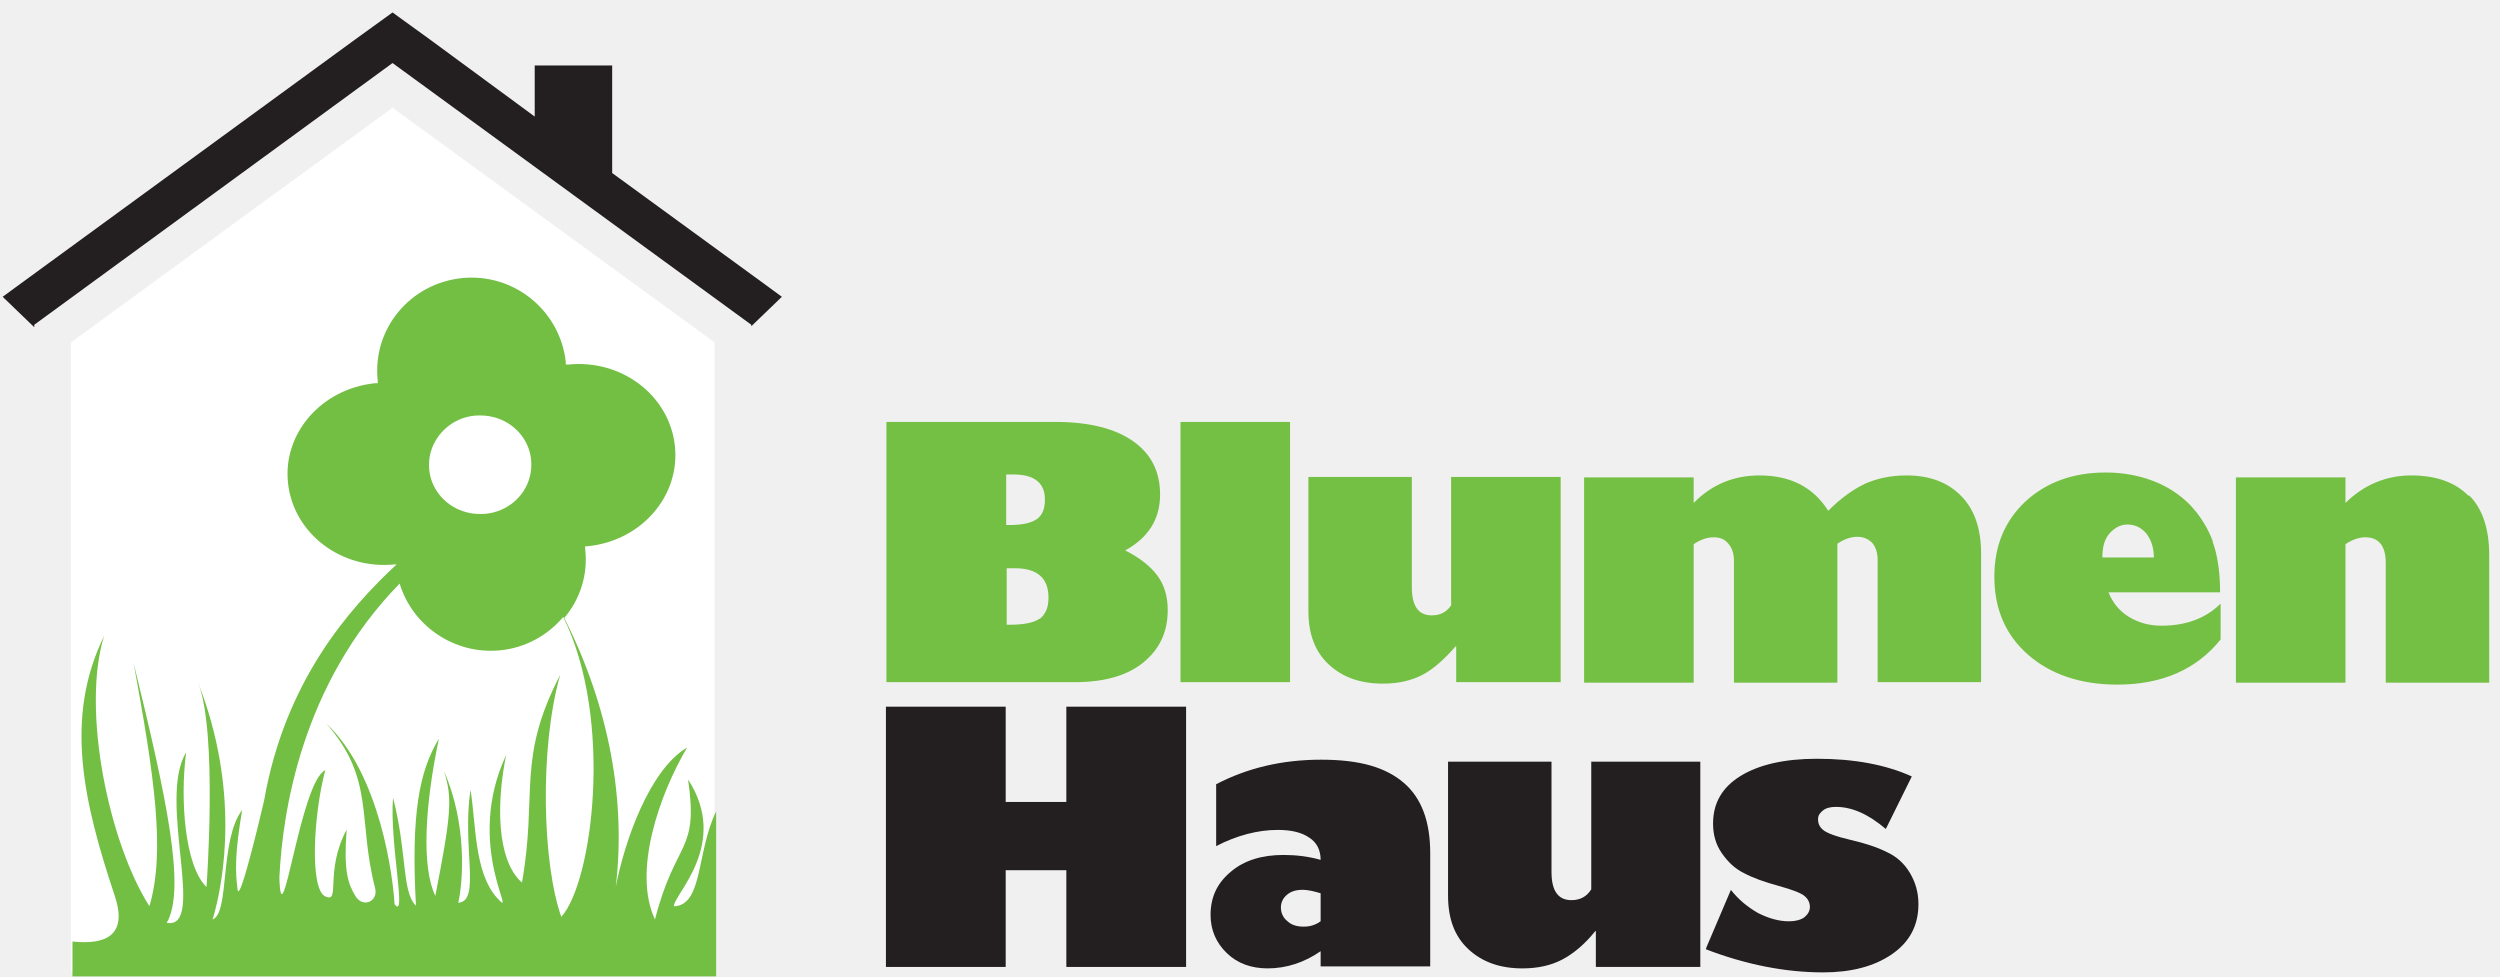
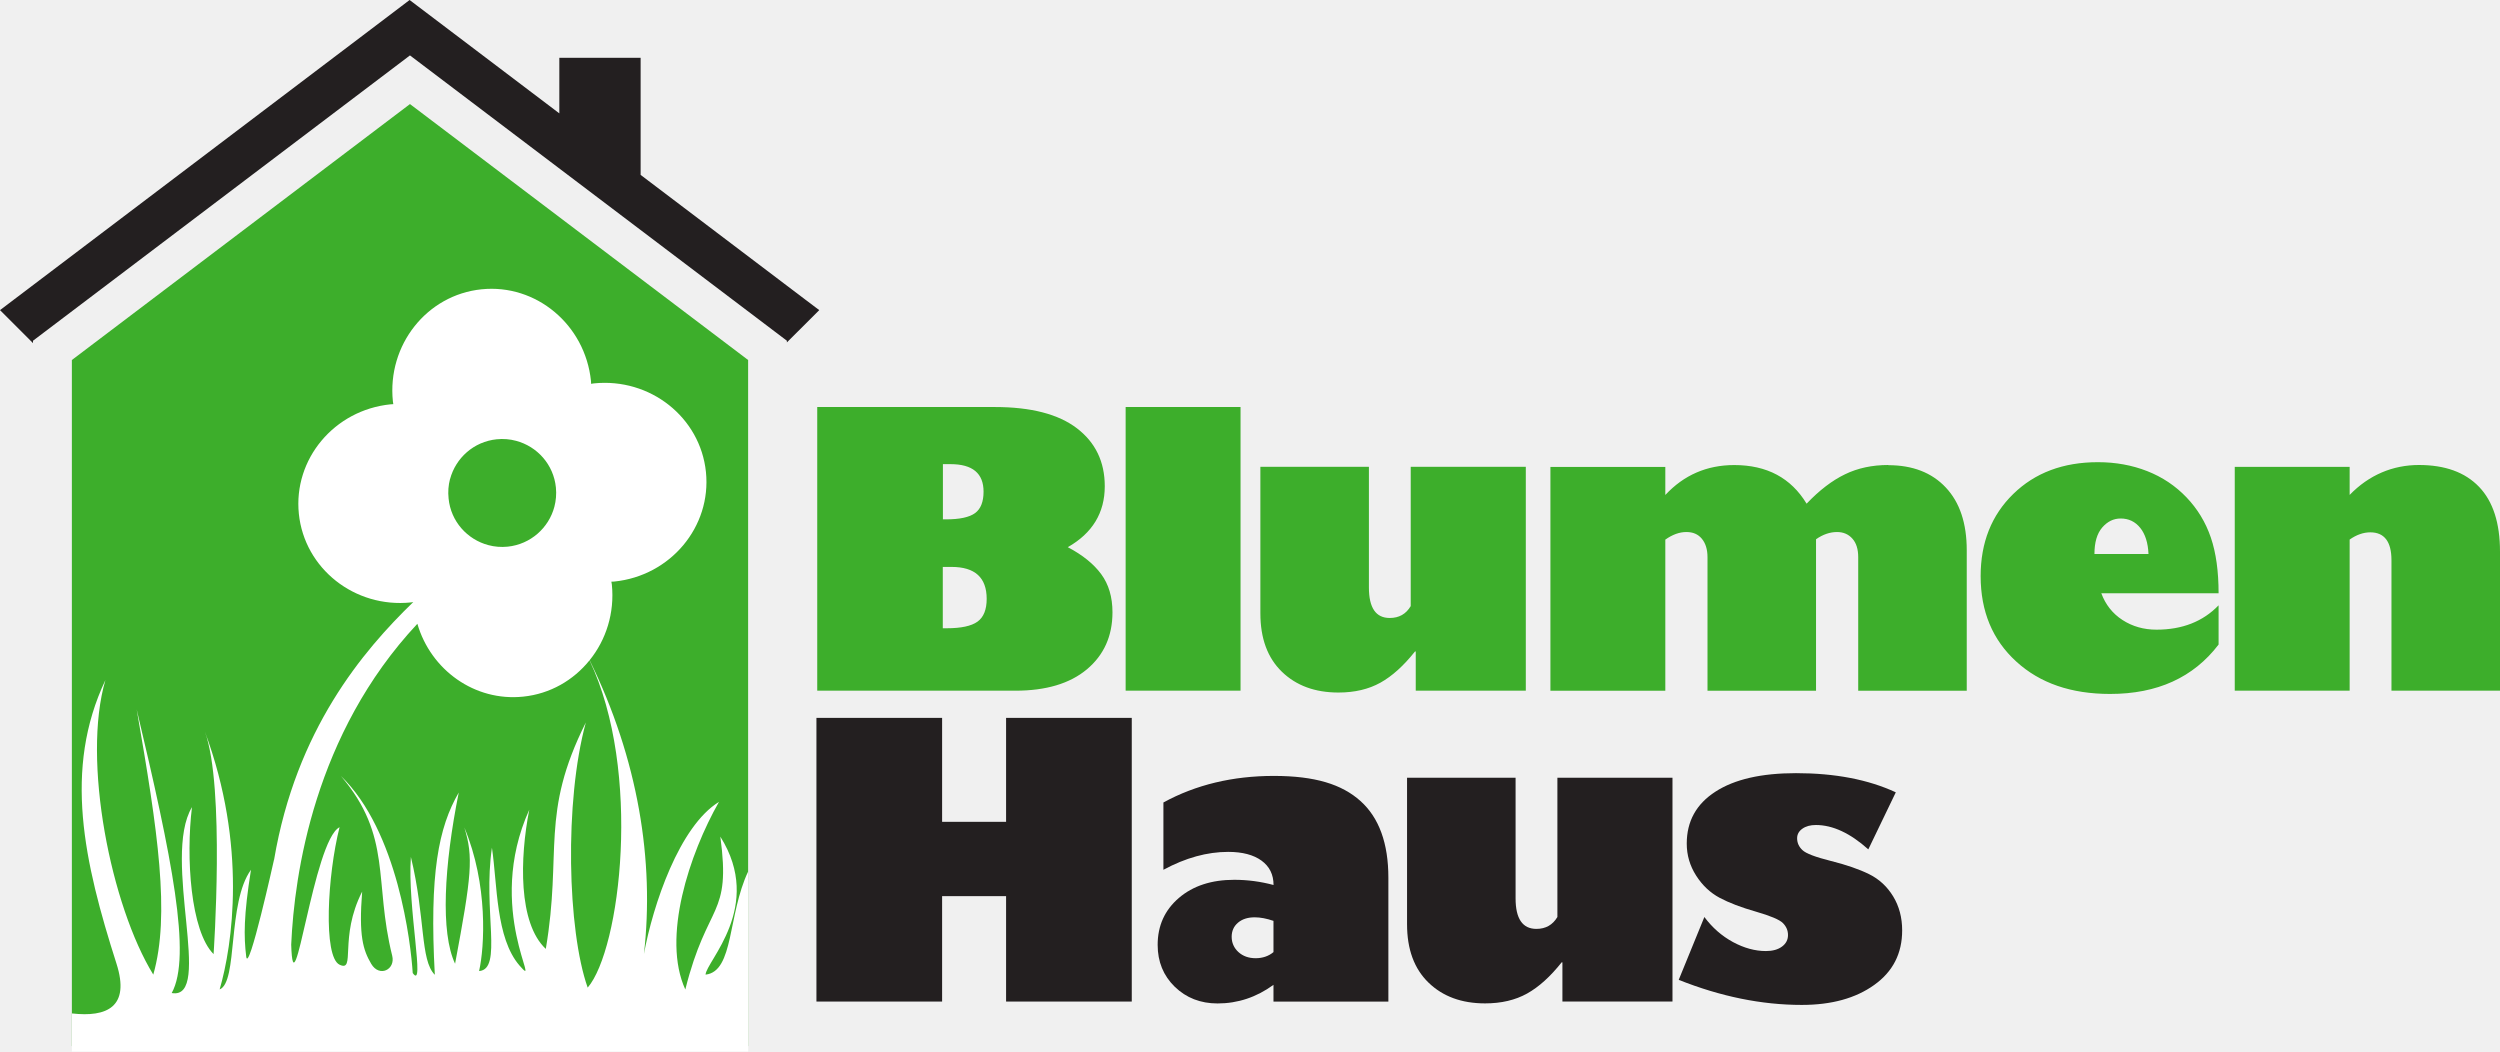
- <svg xmlns="http://www.w3.org/2000/svg" width="192" height="75" viewBox="0 0 192 75" fill="none">
-   <path d="M86.395 42.283C88.195 41.303 89.095 39.87 89.095 37.984C89.095 36.249 88.43 34.891 87.06 33.911C85.69 32.93 83.694 32.402 81.032 32.402H68.077V52.39H82.559C84.79 52.39 86.551 51.9 87.804 50.882C89.056 49.863 89.682 48.543 89.682 46.846C89.682 45.79 89.408 44.885 88.86 44.169C88.312 43.452 87.49 42.811 86.434 42.283H86.395ZM77.275 36.438H77.823C79.428 36.438 80.25 37.079 80.25 38.361C80.25 39.078 80.054 39.568 79.624 39.87C79.193 40.171 78.489 40.322 77.51 40.322H77.275V36.438ZM79.819 47.525C79.389 47.827 78.606 47.978 77.588 47.978H77.314V43.641H77.941C79.663 43.641 80.524 44.395 80.524 45.904C80.524 46.658 80.289 47.186 79.858 47.525H79.819ZM90.661 52.39H99.076V32.402H90.661V52.39ZM111.483 46.431C111.131 46.997 110.622 47.261 109.957 47.261C108.939 47.261 108.43 46.545 108.43 45.112V36.626H100.485V46.922C100.485 48.694 100.994 50.052 102.05 51.032C103.107 52.013 104.477 52.503 106.199 52.503C107.373 52.503 108.391 52.277 109.252 51.824C110.113 51.372 110.935 50.618 111.796 49.637H111.835V52.39H119.859V36.626H111.444V46.431H111.483ZM146.395 36.513C145.221 36.513 144.164 36.739 143.225 37.154C142.286 37.607 141.346 38.285 140.407 39.228C139.272 37.418 137.511 36.513 135.123 36.513C133.127 36.513 131.444 37.23 130.074 38.625V36.664H121.659V52.428H130.074V41.793C130.583 41.453 131.092 41.265 131.601 41.265C132.109 41.265 132.462 41.416 132.736 41.755C133.01 42.057 133.166 42.509 133.166 43.037V52.428H141.111V41.755C141.62 41.416 142.129 41.227 142.638 41.227C143.108 41.227 143.46 41.378 143.773 41.68C144.047 41.981 144.203 42.434 144.203 43V52.39H152.149V42.509C152.149 40.624 151.64 39.115 150.622 38.097C149.605 37.041 148.196 36.513 146.434 36.513H146.395ZM169.957 41.604C169.566 40.548 168.979 39.605 168.196 38.776C167.374 37.946 166.435 37.343 165.339 36.928C164.243 36.513 163.029 36.287 161.738 36.287C159.194 36.287 157.159 37.041 155.554 38.512C153.949 40.02 153.166 41.944 153.166 44.282C153.166 46.771 154.027 48.77 155.75 50.278C157.472 51.787 159.781 52.579 162.599 52.579C166.043 52.579 168.705 51.41 170.544 49.109V46.356C169.409 47.487 167.883 48.053 166.004 48.053C165.065 48.053 164.243 47.827 163.499 47.374C162.756 46.922 162.247 46.281 161.934 45.489H170.505C170.505 43.943 170.309 42.623 169.918 41.567L169.957 41.604ZM161.464 42.773C161.464 41.944 161.66 41.34 162.051 40.925C162.442 40.511 162.873 40.284 163.382 40.284C163.969 40.284 164.439 40.511 164.83 40.963C165.182 41.416 165.417 42.019 165.417 42.811H161.464V42.773ZM189.566 38.059C188.548 37.041 187.1 36.513 185.182 36.513C183.265 36.513 181.542 37.23 180.133 38.625V36.664H171.718V52.428H180.133V41.793C180.642 41.453 181.151 41.265 181.66 41.265C182.677 41.265 183.225 41.906 183.225 43.226V52.428H191.171V42.623C191.171 40.624 190.662 39.078 189.644 38.059H189.566Z" fill="#74C044" />
-   <path d="M77.237 74.261H68.039V54.273H77.237V61.59H81.895V54.273H91.092V74.261H81.895V66.832H77.237V74.261Z" fill="#231F20" />
-   <path d="M93.401 64.981V60.229C95.789 58.985 98.451 58.344 101.464 58.344C104.478 58.344 106.435 58.947 107.805 60.116C109.175 61.285 109.84 63.096 109.84 65.509V74.221H101.425V73.052C100.173 73.919 98.803 74.372 97.355 74.372C96.102 74.372 95.045 73.995 94.223 73.203C93.401 72.411 92.971 71.43 92.971 70.261C92.971 68.903 93.48 67.81 94.537 66.942C95.554 66.075 96.924 65.66 98.568 65.66C99.546 65.66 100.486 65.773 101.425 66.037C101.425 65.321 101.151 64.717 100.564 64.34C99.977 63.925 99.155 63.737 98.137 63.737C96.611 63.737 95.006 64.151 93.401 64.981ZM101.425 70.789V68.602C100.916 68.451 100.447 68.338 100.055 68.338C99.546 68.338 99.155 68.451 98.842 68.715C98.529 68.979 98.372 69.318 98.372 69.695C98.372 70.072 98.529 70.487 98.881 70.751C99.194 71.053 99.625 71.166 100.133 71.166C100.642 71.166 101.073 71.015 101.425 70.751V70.789Z" fill="#231F20" />
-   <path d="M130.584 58.496V74.26H122.561V71.507H122.522C121.7 72.525 120.839 73.242 119.978 73.694C119.117 74.147 118.099 74.373 116.925 74.373C115.203 74.373 113.833 73.883 112.776 72.902C111.719 71.922 111.21 70.564 111.21 68.792V58.496H119.156V66.981C119.156 68.415 119.665 69.131 120.682 69.131C121.348 69.131 121.856 68.867 122.209 68.301V58.496H130.624H130.584Z" fill="#231F20" />
-   <path d="M131.054 72.755L132.933 68.343C133.52 69.097 134.224 69.663 135.007 70.115C135.829 70.53 136.612 70.756 137.395 70.756C137.903 70.756 138.295 70.643 138.569 70.455C138.843 70.228 138.999 69.964 138.999 69.663C138.999 69.361 138.882 69.059 138.608 68.833C138.373 68.607 137.708 68.343 136.612 68.041C135.516 67.739 134.655 67.438 133.95 67.061C133.246 66.721 132.698 66.193 132.228 65.514C131.759 64.835 131.563 64.081 131.563 63.252C131.563 61.668 132.267 60.461 133.676 59.593C135.085 58.726 137.042 58.273 139.547 58.273C142.404 58.273 144.831 58.726 146.827 59.631L144.831 63.666C143.5 62.535 142.248 61.969 140.995 61.969C140.604 61.969 140.252 62.045 140.017 62.233C139.782 62.422 139.626 62.61 139.626 62.912C139.626 63.252 139.743 63.516 140.017 63.742C140.291 63.968 140.956 64.232 142.091 64.496C143.226 64.76 144.166 65.062 144.909 65.439C145.653 65.778 146.24 66.306 146.671 67.023C147.101 67.739 147.336 68.531 147.336 69.436C147.336 71.058 146.671 72.34 145.301 73.283C143.931 74.226 142.17 74.679 140.017 74.679C137.081 74.679 134.068 74.075 131.015 72.906L131.054 72.755Z" fill="#231F20" />
-   <path d="M30.146 4.841L57.7 24.942V25.056L60.048 22.793L59.07 22.076L47.015 13.289V5.03H41.066V8.952L32.964 2.994L30.146 0.957L27.328 2.994L1.183 22.076L0.204 22.793L2.631 25.131V24.942L30.146 4.841Z" fill="#231F20" />
-   <path d="M54.883 26.3L30.146 8.273L5.449 26.3V74.61H54.883V26.3Z" fill="white" />
-   <path d="M51.75 69.594C51.75 68.689 56.056 64.805 52.846 59.865C53.668 65.559 51.907 64.39 50.302 70.613C48.58 66.955 50.615 61.071 52.768 57.413C49.872 59.11 47.954 64.654 47.288 68.124C48.071 61.599 46.858 54.434 43.335 47.457C44.549 46.024 45.175 44.138 44.94 42.139C44.94 42.064 44.94 41.989 44.94 41.951C45.018 41.951 45.097 41.951 45.136 41.951C49.245 41.536 52.259 38.104 51.829 34.22C51.398 30.373 47.758 27.582 43.648 27.997C43.57 27.997 43.531 27.997 43.453 27.997C43.453 27.922 43.453 27.846 43.453 27.809C43.022 23.849 39.461 20.945 35.468 21.36C31.476 21.775 28.58 25.282 29.01 29.242C29.01 29.317 29.01 29.393 29.01 29.43C28.932 29.43 28.854 29.43 28.815 29.43C24.705 29.845 21.691 33.277 22.122 37.124C22.552 40.971 26.192 43.761 30.302 43.346C30.38 43.346 30.419 43.346 30.459 43.346C26.779 46.778 21.887 52.322 20.282 61.486C20.282 61.486 18.404 69.594 18.247 68.312C18.051 66.879 18.051 65.446 18.599 62.203C16.838 64.541 17.66 70.123 16.329 70.613C17.269 67.483 18.364 60.506 15.233 52.473C16.721 56.357 15.86 68.124 15.86 68.124C14.177 66.502 13.824 61.335 14.294 57.79C12.063 61.411 15.899 71.405 12.807 70.877C14.294 68.275 12.807 61.298 10.263 50.927C11.828 59.487 12.728 65.371 11.476 69.594C8.384 64.767 6.231 54.547 7.993 48.852C4.901 55.151 6.427 61.637 8.814 68.802C9.832 71.857 8.11 72.574 5.566 72.31V74.987H54.999V62.316C53.512 65.371 53.981 69.331 51.907 69.594H51.75ZM33.081 34.71C33.511 33.239 34.803 32.07 36.486 31.919C36.995 31.882 37.465 31.919 37.895 32.032C39.422 32.41 40.635 33.692 40.791 35.313C40.831 35.804 40.791 36.256 40.674 36.671C40.282 38.142 38.952 39.311 37.269 39.462C36.76 39.5 36.29 39.462 35.86 39.349C34.333 38.972 33.12 37.689 32.964 36.068C32.924 35.578 32.963 35.125 33.081 34.71ZM43.14 70.5C41.652 66.464 41.418 57.413 43.022 51.832C39.656 58.318 41.3 60.921 40.087 67.784C38.052 65.974 38.169 61.411 38.873 57.979C35.586 65.031 39.93 70.877 38.169 68.953C36.408 66.992 36.564 63.259 36.134 60.657C35.468 65.069 36.956 69.217 35.194 69.331C35.586 67.633 35.86 63.221 34.099 59.224C34.764 61.298 34.647 62.58 33.433 68.802C32.376 66.615 32.611 61.939 33.707 56.734C32.22 59.186 31.554 62.429 31.946 69.557C30.85 68.501 31.28 65.522 30.185 61.26C29.911 64.767 31.28 70.726 30.302 69.444C30.185 67.37 29.206 59.45 25.057 55.565C28.815 59.827 27.445 62.957 28.815 68.237C29.049 69.217 27.875 69.783 27.288 68.802C26.701 67.822 26.388 66.841 26.623 63.711C24.901 66.955 26.192 69.406 24.979 68.84C23.766 68.275 24.079 62.542 24.979 59.148C23.061 60.053 21.613 72.612 21.456 67.407C21.691 62.429 23.14 52.548 30.693 44.817C31.672 48.06 34.881 50.285 38.404 49.946C40.361 49.758 42.083 48.777 43.257 47.382C47.132 55.188 45.527 67.747 43.101 70.424L43.14 70.5Z" fill="#72BF44" />
+ <svg xmlns="http://www.w3.org/2000/svg" id="_Слой_2" data-name="Слой 2" viewBox="0 0 408.39 171.79">
+   <defs>
+     <style>
+       .cls-1 {
+         fill: #3dae2b;
+       }
+ 
+       .cls-1, .cls-2, .cls-3 {
+         stroke-width: 0px;
+       }
+ 
+       .cls-2 {
+         fill: #fff;
+       }
+ 
+       .cls-3 {
+         fill: #231f20;
+       }
+     </style>
+   </defs>
+   <g id="Layer_1" data-name="Layer 1">
+     <g>
+       <path class="cls-1" d="m174.42,89.39c4.03-2.29,6.05-5.61,6.05-9.96,0-3.99-1.51-7.14-4.54-9.46-3.03-2.32-7.51-3.48-13.43-3.48h-29v46.34h32.34c5.03,0,8.92-1.16,11.71-3.49,2.78-2.33,4.18-5.44,4.18-9.32,0-2.49-.62-4.57-1.85-6.24-1.23-1.67-3.05-3.13-5.44-4.39Zm-20.4-13.57h1.24c3.61,0,5.41,1.5,5.41,4.49,0,1.66-.46,2.83-1.39,3.51-.93.68-2.51,1.02-4.74,1.02h-.51v-9.02Zm5.66,25.73c-1,.72-2.68,1.08-5.03,1.08h-.64v-10.02h1.43c3.83,0,5.74,1.74,5.74,5.22,0,1.76-.5,3-1.5,3.72Zm24.2,11.28h18.77v-46.34h-18.77v46.34Zm46.57-13.82c-.77,1.3-1.91,1.94-3.43,1.94-2.27,0-3.4-1.66-3.4-4.98v-19.71h-17.73v23.93c0,4.09,1.17,7.27,3.51,9.54,2.34,2.27,5.42,3.4,9.24,3.4,2.65,0,4.94-.54,6.86-1.61,1.92-1.07,3.8-2.77,5.65-5.1h.12v6.4h17.98v-36.56h-18.8v22.74Zm78.03-23.05c-2.63,0-5,.5-7.09,1.52-2.1,1.01-4.19,2.61-6.27,4.8-2.55-4.21-6.49-6.31-11.82-6.31-4.47,0-8.23,1.63-11.26,4.89v-4.58h-18.77v36.56h18.77v-24.69c1.17-.83,2.32-1.24,3.43-1.24s1.92.36,2.53,1.09c.61.73.93,1.73.93,3.01v21.83h17.73v-24.75c1.13-.79,2.28-1.18,3.43-1.18,1.03,0,1.87.36,2.51,1.08.64.72.95,1.72.95,3.02v21.83h17.73v-22.95c0-4.41-1.14-7.83-3.43-10.26-2.28-2.43-5.42-3.64-9.38-3.64Zm52.67,11.84c-.85-2.49-2.18-4.68-3.98-6.56-1.8-1.88-3.94-3.31-6.41-4.28-2.47-.97-5.15-1.46-8.05-1.46-5.67,0-10.28,1.73-13.83,5.19-3.55,3.46-5.33,7.94-5.33,13.42,0,5.77,1.94,10.42,5.81,13.95,3.86,3.54,8.98,5.3,15.33,5.3,7.72,0,13.63-2.69,17.73-8.07v-6.41c-2.55,2.65-5.93,3.98-10.14,3.98-2.08,0-3.94-.53-5.56-1.58-1.62-1.05-2.77-2.51-3.46-4.37h19.16c0-3.58-.42-6.62-1.27-9.11Zm-19.01,2.7c0-1.9.42-3.34,1.27-4.33.85-.98,1.85-1.47,3.01-1.47,1.31,0,2.38.51,3.2,1.53.82,1.02,1.27,2.44,1.35,4.27h-8.83Zm62.83-10.97c-2.28-2.38-5.55-3.57-9.82-3.57s-8.17,1.63-11.32,4.89v-4.58h-18.77v36.56h18.77v-24.69c1.13-.79,2.26-1.18,3.37-1.18,2.3,0,3.46,1.52,3.46,4.55v21.32h17.73v-22.71c0-4.68-1.14-8.21-3.41-10.58Z" />
+       <g>
+         <path class="cls-3" d="m153.9,163.61h-20.53v-46.34h20.53v16.98h10.45v-16.98h20.53v46.34h-20.53v-17.22h-10.45v17.22Z" />
+         <path class="cls-3" d="m190.05,142.08v-10.99c5.3-2.9,11.32-4.34,18.04-4.34s11.11,1.37,14.15,4.1c3.04,2.73,4.56,6.91,4.56,12.54v20.23h-18.77v-2.74c-2.77,2.02-5.82,3.04-9.13,3.04-2.79,0-5.12-.91-6.99-2.72-1.86-1.81-2.8-4.09-2.8-6.85,0-3.14,1.16-5.69,3.47-7.67,2.3-1.97,5.32-2.96,9.05-2.96,2.19,0,4.32.29,6.41.85,0-1.7-.65-3.02-1.96-3.98-1.31-.95-3.12-1.43-5.45-1.43-3.44,0-6.96.97-10.57,2.92Zm17.98,13.45v-5.1c-1.13-.39-2.15-.58-3.07-.58-1.13,0-2.04.29-2.73.88-.69.59-1.03,1.36-1.03,2.31s.37,1.82,1.11,2.49c.74.67,1.68,1,2.81,1s2.13-.34,2.91-1Z" />
+         <path class="cls-3" d="m273.21,127.05v36.56h-17.98v-6.41h-.12c-1.85,2.33-3.73,4.03-5.65,5.1-1.92,1.07-4.21,1.61-6.86,1.61-3.83,0-6.91-1.13-9.25-3.4-2.34-2.27-3.5-5.45-3.5-9.53v-23.93h17.73v19.71c0,3.32,1.14,4.98,3.4,4.98,1.52,0,2.66-.65,3.43-1.94v-22.75h18.8Z" />
+         <path class="cls-3" d="m274.23,160.06l4.19-10.26c1.29,1.74,2.85,3.1,4.67,4.09,1.82.98,3.61,1.47,5.38,1.47,1.09,0,1.97-.24,2.63-.73.65-.48.98-1.11.98-1.88s-.28-1.4-.83-1.96c-.56-.56-2.03-1.18-4.42-1.87-2.41-.69-4.38-1.44-5.92-2.26-1.53-.82-2.82-2.03-3.84-3.63-1.02-1.6-1.53-3.34-1.53-5.22,0-3.65,1.56-6.47,4.69-8.49,3.12-2.02,7.51-3.02,13.16-3.02,6.36,0,11.79,1.04,16.3,3.13l-4.49,9.32c-2.96-2.65-5.81-3.98-8.56-3.98-.91,0-1.65.2-2.22.61-.56.4-.85.92-.85,1.55,0,.75.29,1.4.87,1.94.57.55,2.1,1.13,4.6,1.76,2.53.63,4.62,1.35,6.27,2.16,1.65.81,2.97,2.03,3.95,3.64.98,1.62,1.47,3.47,1.47,5.56,0,3.77-1.52,6.74-4.57,8.91-3.04,2.18-6.99,3.26-11.83,3.26-6.56,0-13.26-1.37-20.11-4.1Z" />
+       </g>
+       <polygon class="cls-3" points="66.97 9.05 128.54 55.66 128.54 55.94 133.83 50.66 131.6 48.98 104.65 28.57 104.65 9.44 91.37 9.44 91.37 18.52 73.2 4.76 66.91 0 60.63 4.76 2.22 48.98 0 50.66 5.39 56.05 5.39 55.66 66.97 9.05" />
+       <polygon class="cls-1" points="122.21 58.81 66.97 17 11.74 58.81 11.74 170.88 122.21 170.88 122.21 58.81" />
+       <path class="cls-2" d="m115.26,159.23c0-2.1,9.62-11.13,2.41-22.56,1.8,13.24-2.11,10.53-5.72,24.97-3.88-8.48.67-22.15,5.5-30.65-6.48,3.98-10.78,16.83-12.26,24.84,1.74-15.16-.93-31.79-8.87-47.98,2.68-3.32,4.1-7.71,3.63-12.36-.02-.16-.05-.32-.08-.47.16,0,.32,0,.48-.02,9.19-.94,15.89-8.96,14.97-17.9-.92-8.93-9.11-15.41-18.3-14.47-.16.02-.3.05-.46.07,0-.16,0-.31-.02-.47-.95-9.19-8.96-15.89-17.89-14.97-8.94.92-15.42,9.11-14.47,18.3.02.16.05.31.07.46-.16.01-.31.01-.47.03-9.18.94-15.88,8.95-14.96,17.89.92,8.94,9.12,15.42,18.3,14.47.13-.01.26-.04.39-.06-8.25,8-19.14,20.86-22.74,42.11,0,0-.01-.02-.01-.02,0,0-4.17,18.83-4.54,15.82-.4-3.3-.42-6.66.78-14.18-3.91,5.42-2.1,18.35-5.12,19.55,2.1-7.22,4.51-23.46-2.41-42.11,3.31,9.03,1.42,36.34,1.42,36.34-3.76-3.76-4.54-15.78-3.53-24.01-5,8.37,3.61,31.58-3.31,30.37,3.31-6.01,0-22.26-5.72-46.32,3.46,19.89,5.49,33.54,2.71,43.31-6.88-11.19-11.69-34.95-7.82-48.12-6.9,14.58-3.51,29.68,1.81,46.33,2.26,7.08-1.57,8.78-7.28,8.13v6.22h110.47v-29.42c-3.36,7.1-2.31,16.31-6.94,16.86Zm-41.74-80.97c.92-3.44,3.87-6.12,7.62-6.5,1.1-.11,2.17-.02,3.16.25,3.44.91,6.13,3.86,6.51,7.62.11,1.1.01,2.16-.25,3.16-.91,3.43-3.87,6.12-7.62,6.51-1.1.11-2.16.02-3.16-.25-3.44-.91-6.14-3.87-6.5-7.62-.12-1.11-.03-2.16.23-3.17Zm22.48,83.07c-3.3-9.33-3.83-30.38-.3-43.31-7.52,15.03-3.83,21.04-6.54,36.99-4.51-4.22-4.26-14.78-2.7-22.74-7.39,16.35,2.33,29.97-1.59,25.46-3.91-4.51-3.61-13.24-4.51-19.25-1.5,10.22,1.8,19.85-2.1,20.15.9-3.91,1.5-14.14-2.41-23.46,1.5,4.81,1.2,7.83-1.51,22.26-2.4-5.11-1.81-15.94.6-27.97-3.31,5.72-4.81,13.23-3.91,29.78-2.41-2.41-1.51-9.32-3.91-19.25-.59,8.12,2.41,21.96.3,18.96-.3-4.82-2.41-23.16-11.73-32.19,8.43,9.92,5.34,17.17,8.38,29.37.56,2.25-2.09,3.59-3.43,1.32-1.33-2.27-2.05-4.55-1.48-11.8-3.84,7.53-.99,13.22-3.69,11.94-2.7-1.28-1.99-14.64,0-22.46-4.27,2.13-7.53,31.27-7.9,19.18.51-11.54,3.8-34.45,20.61-52.41,2.2,7.56,9.38,12.72,17.28,11.9,4.42-.45,8.23-2.69,10.84-5.93,8.62,18.1,5.05,47.24-.31,53.48Z" />
+     </g>
+   </g>
</svg>
